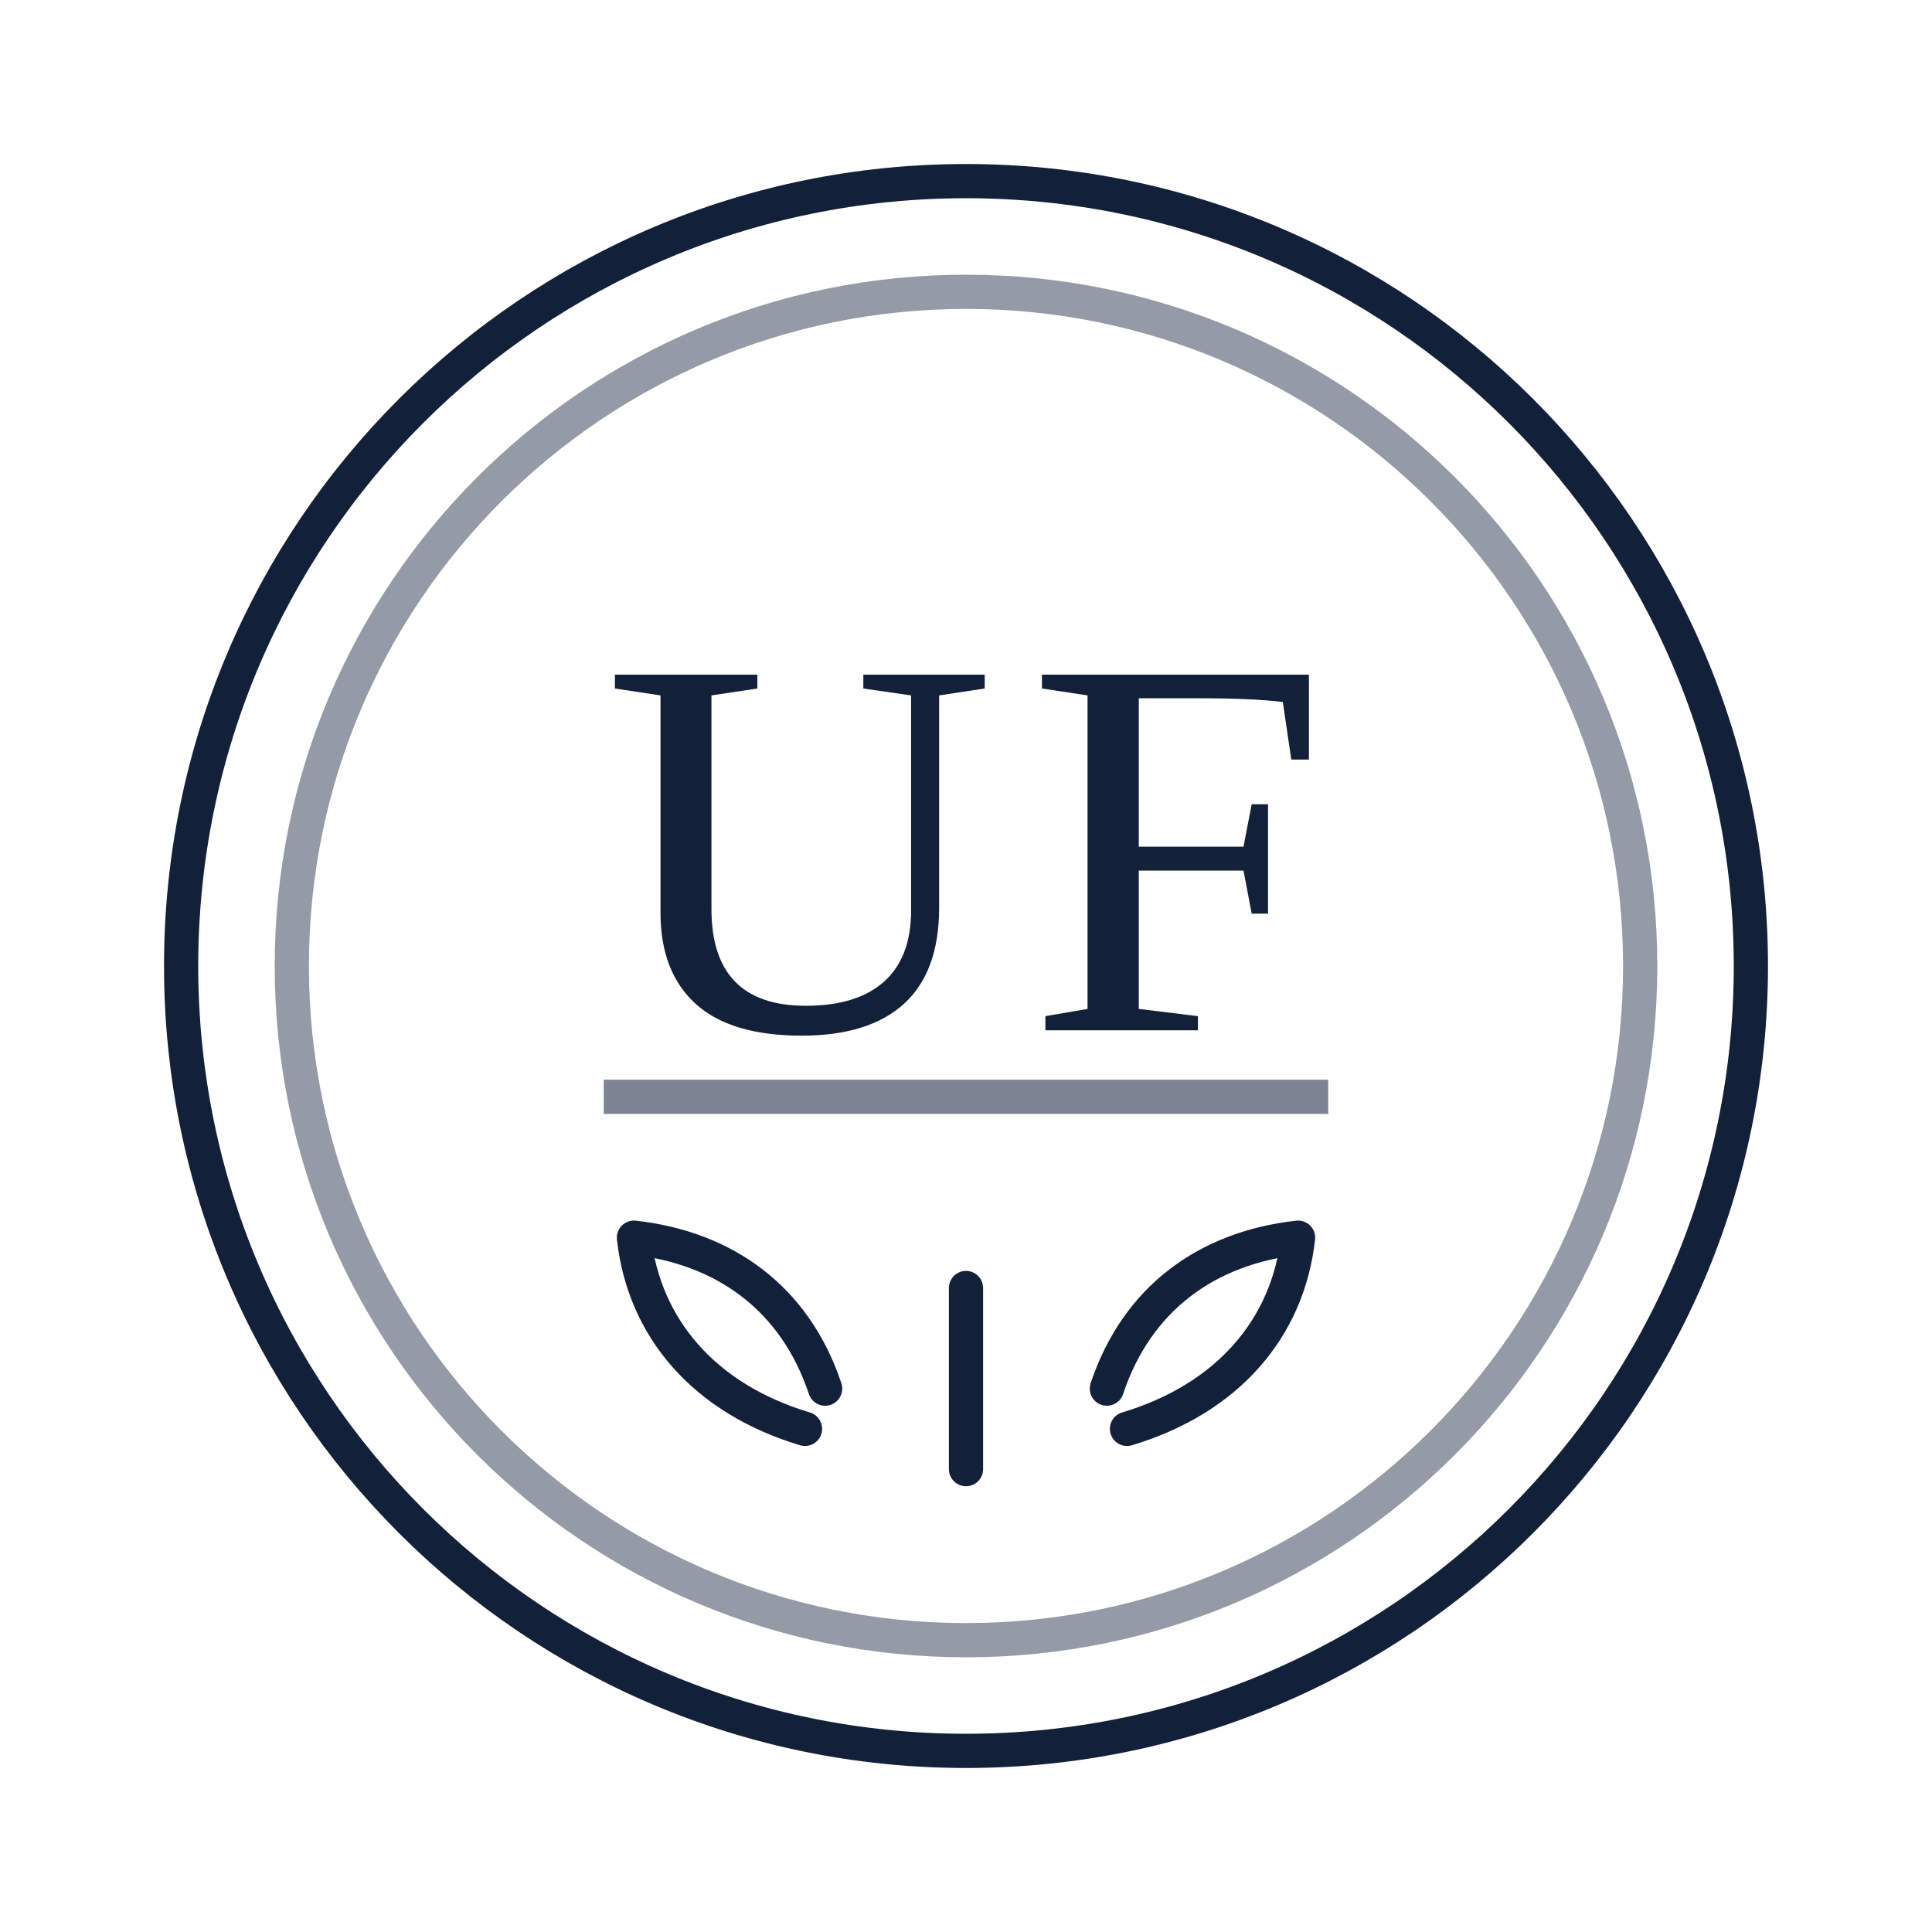
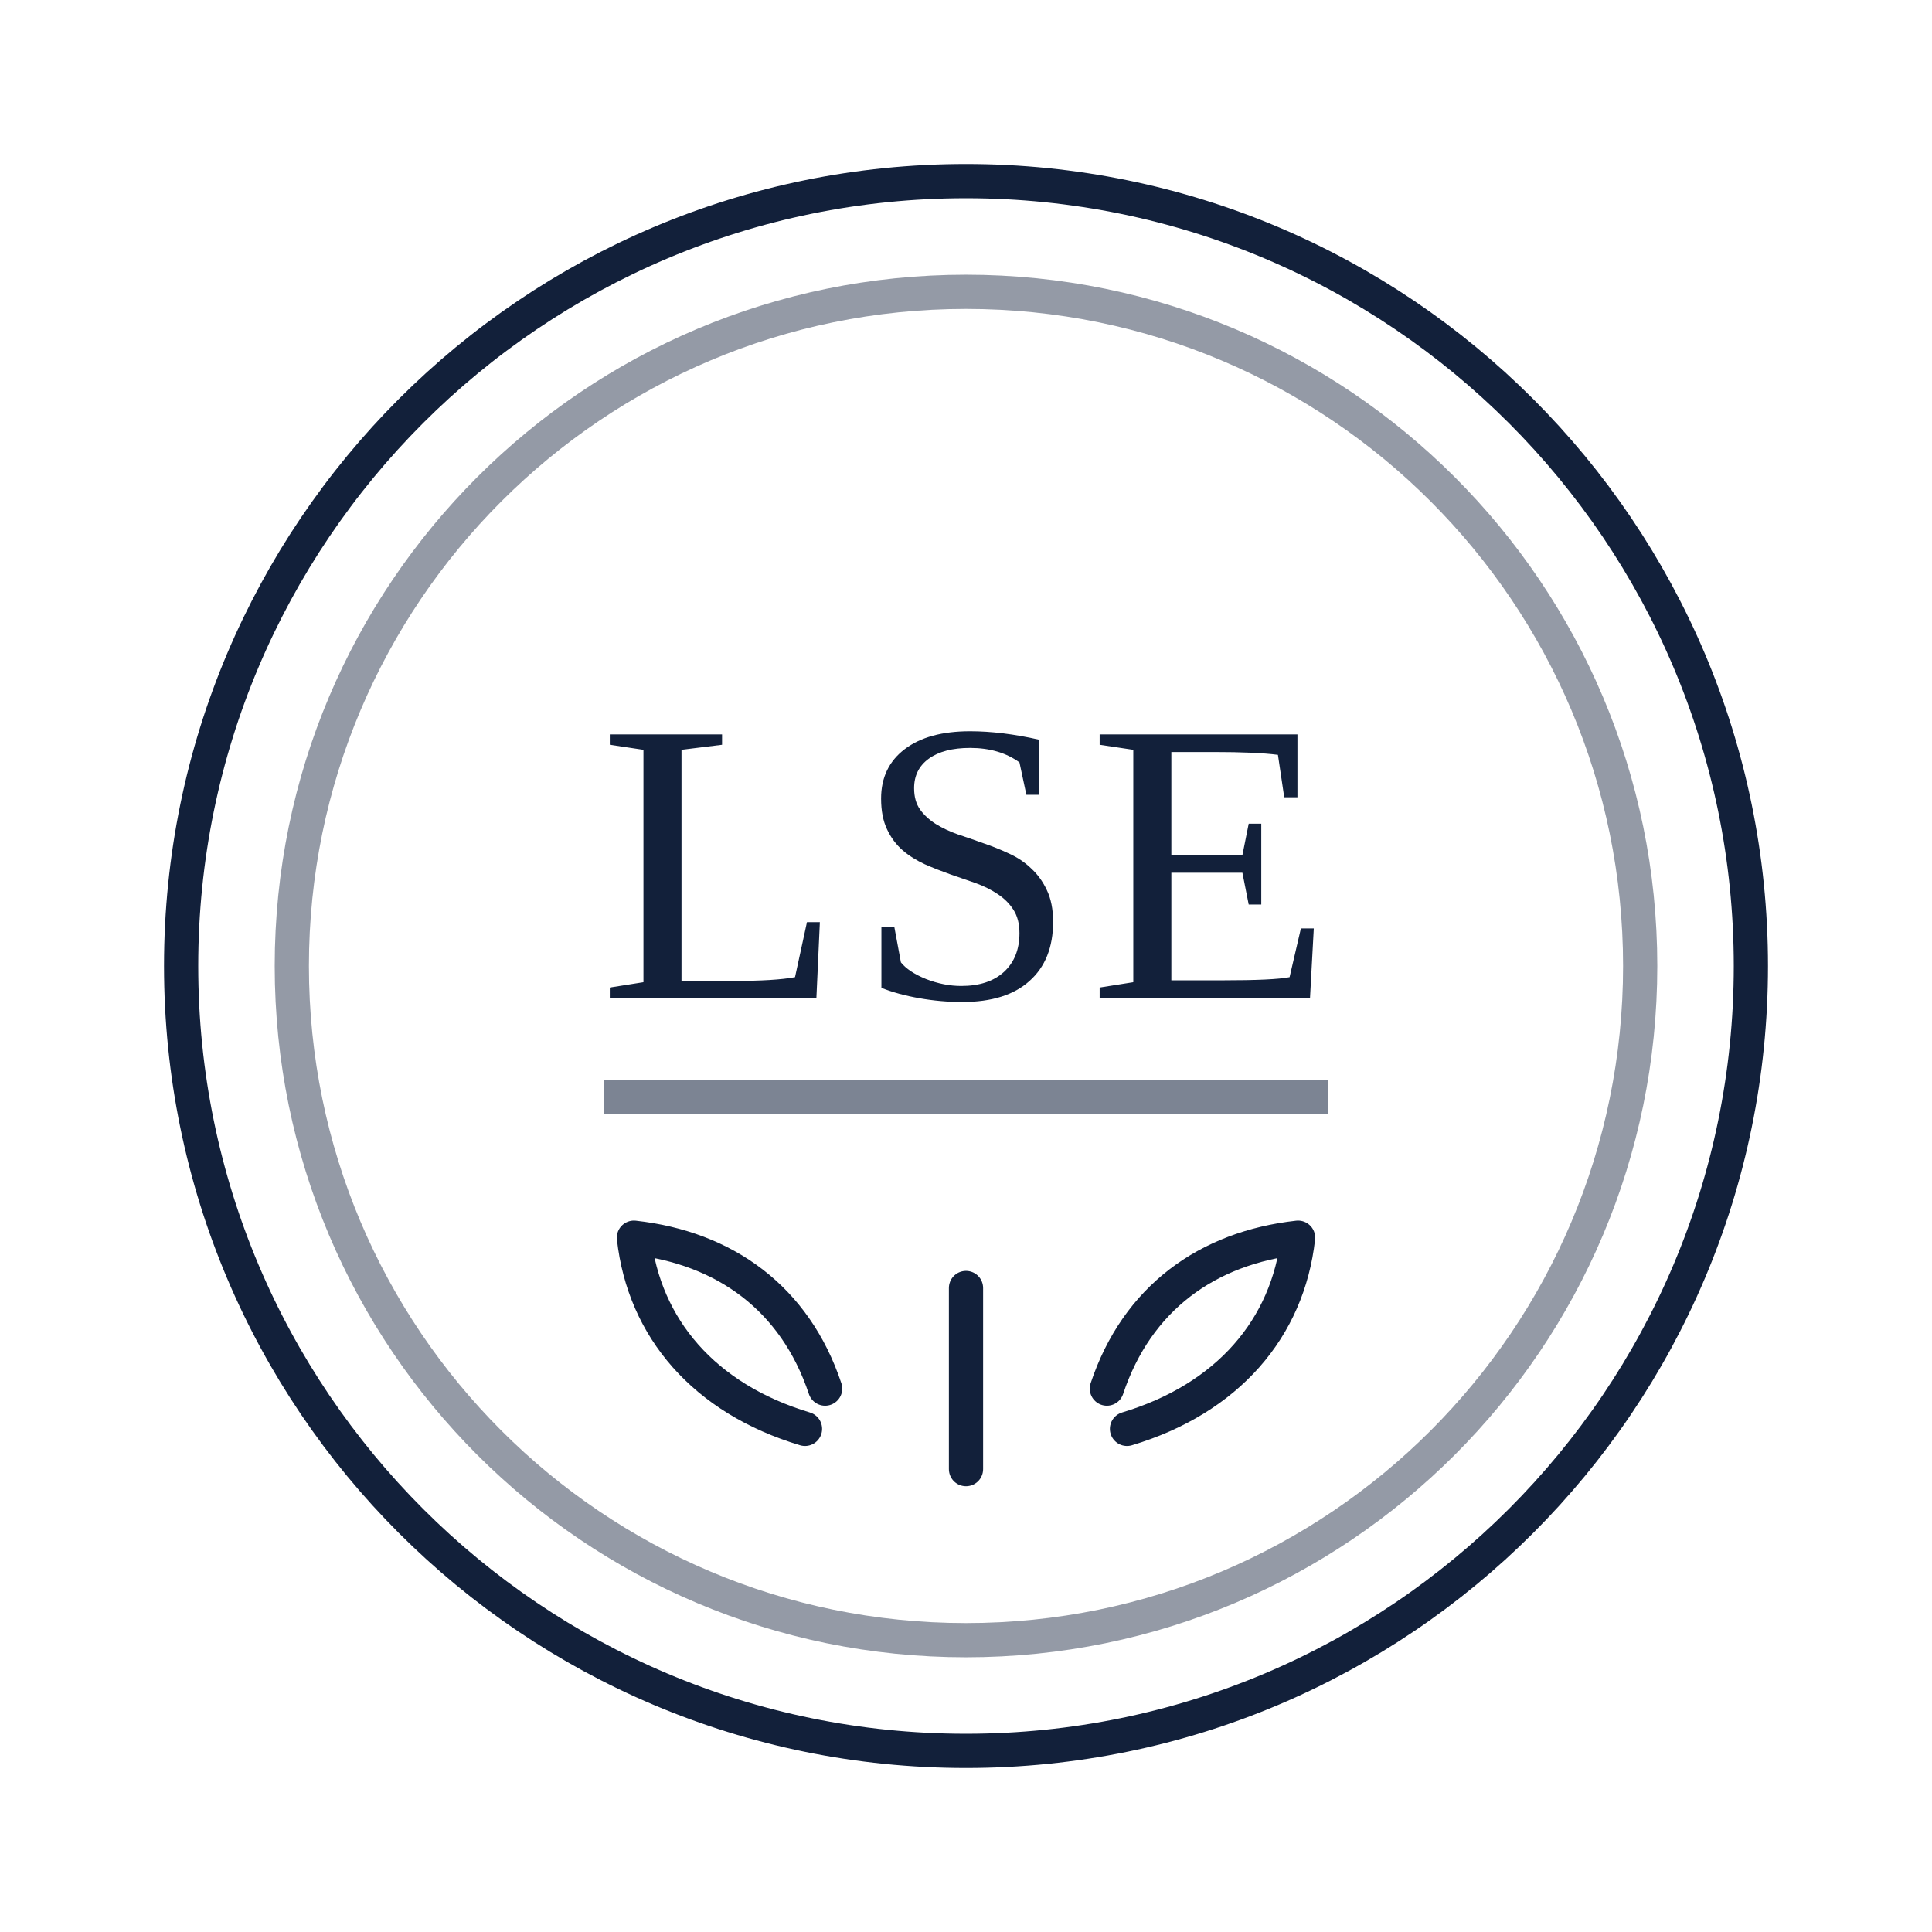
- <svg xmlns="http://www.w3.org/2000/svg" viewBox="0 0 96 96" width="96" height="96" role="img" aria-label="UF">
+ <svg xmlns="http://www.w3.org/2000/svg" viewBox="0 0 96 96" width="96" height="96" role="img" aria-label="LSE">
  <g fill="none" stroke="#12203A" stroke-width="1.7" stroke-linejoin="round" color="#12203A">
    <circle cx="48" cy="48" r="39" />
    <circle cx="48" cy="48" r="33.5" stroke-opacity=".45" />
    <path d="M30 54.5h36" stroke-opacity=".55" />
    <path d="M40 71c-5-1.5-8-5-8.5-9.5 4.5.5 8 3 9.5 7.5M56 71c5-1.5 8-5 8.5-9.5-4.5.5-8 3-9.5 7.5M48 73v-9" stroke-linecap="round" />
  </g>
-   <text x="48" y="45" text-anchor="middle" dominant-baseline="middle" font-family="Georgia, 'Times New Roman', 'Songti SC', serif" font-size="27" letter-spacing="1.5" fill="#12203A">UF</text>
+   <text x="48" y="45" text-anchor="middle" dominant-baseline="middle" font-family="Georgia, 'Times New Roman', 'Songti SC', serif" font-size="20" letter-spacing="0.5" fill="#12203A">LSE</text>
</svg>
